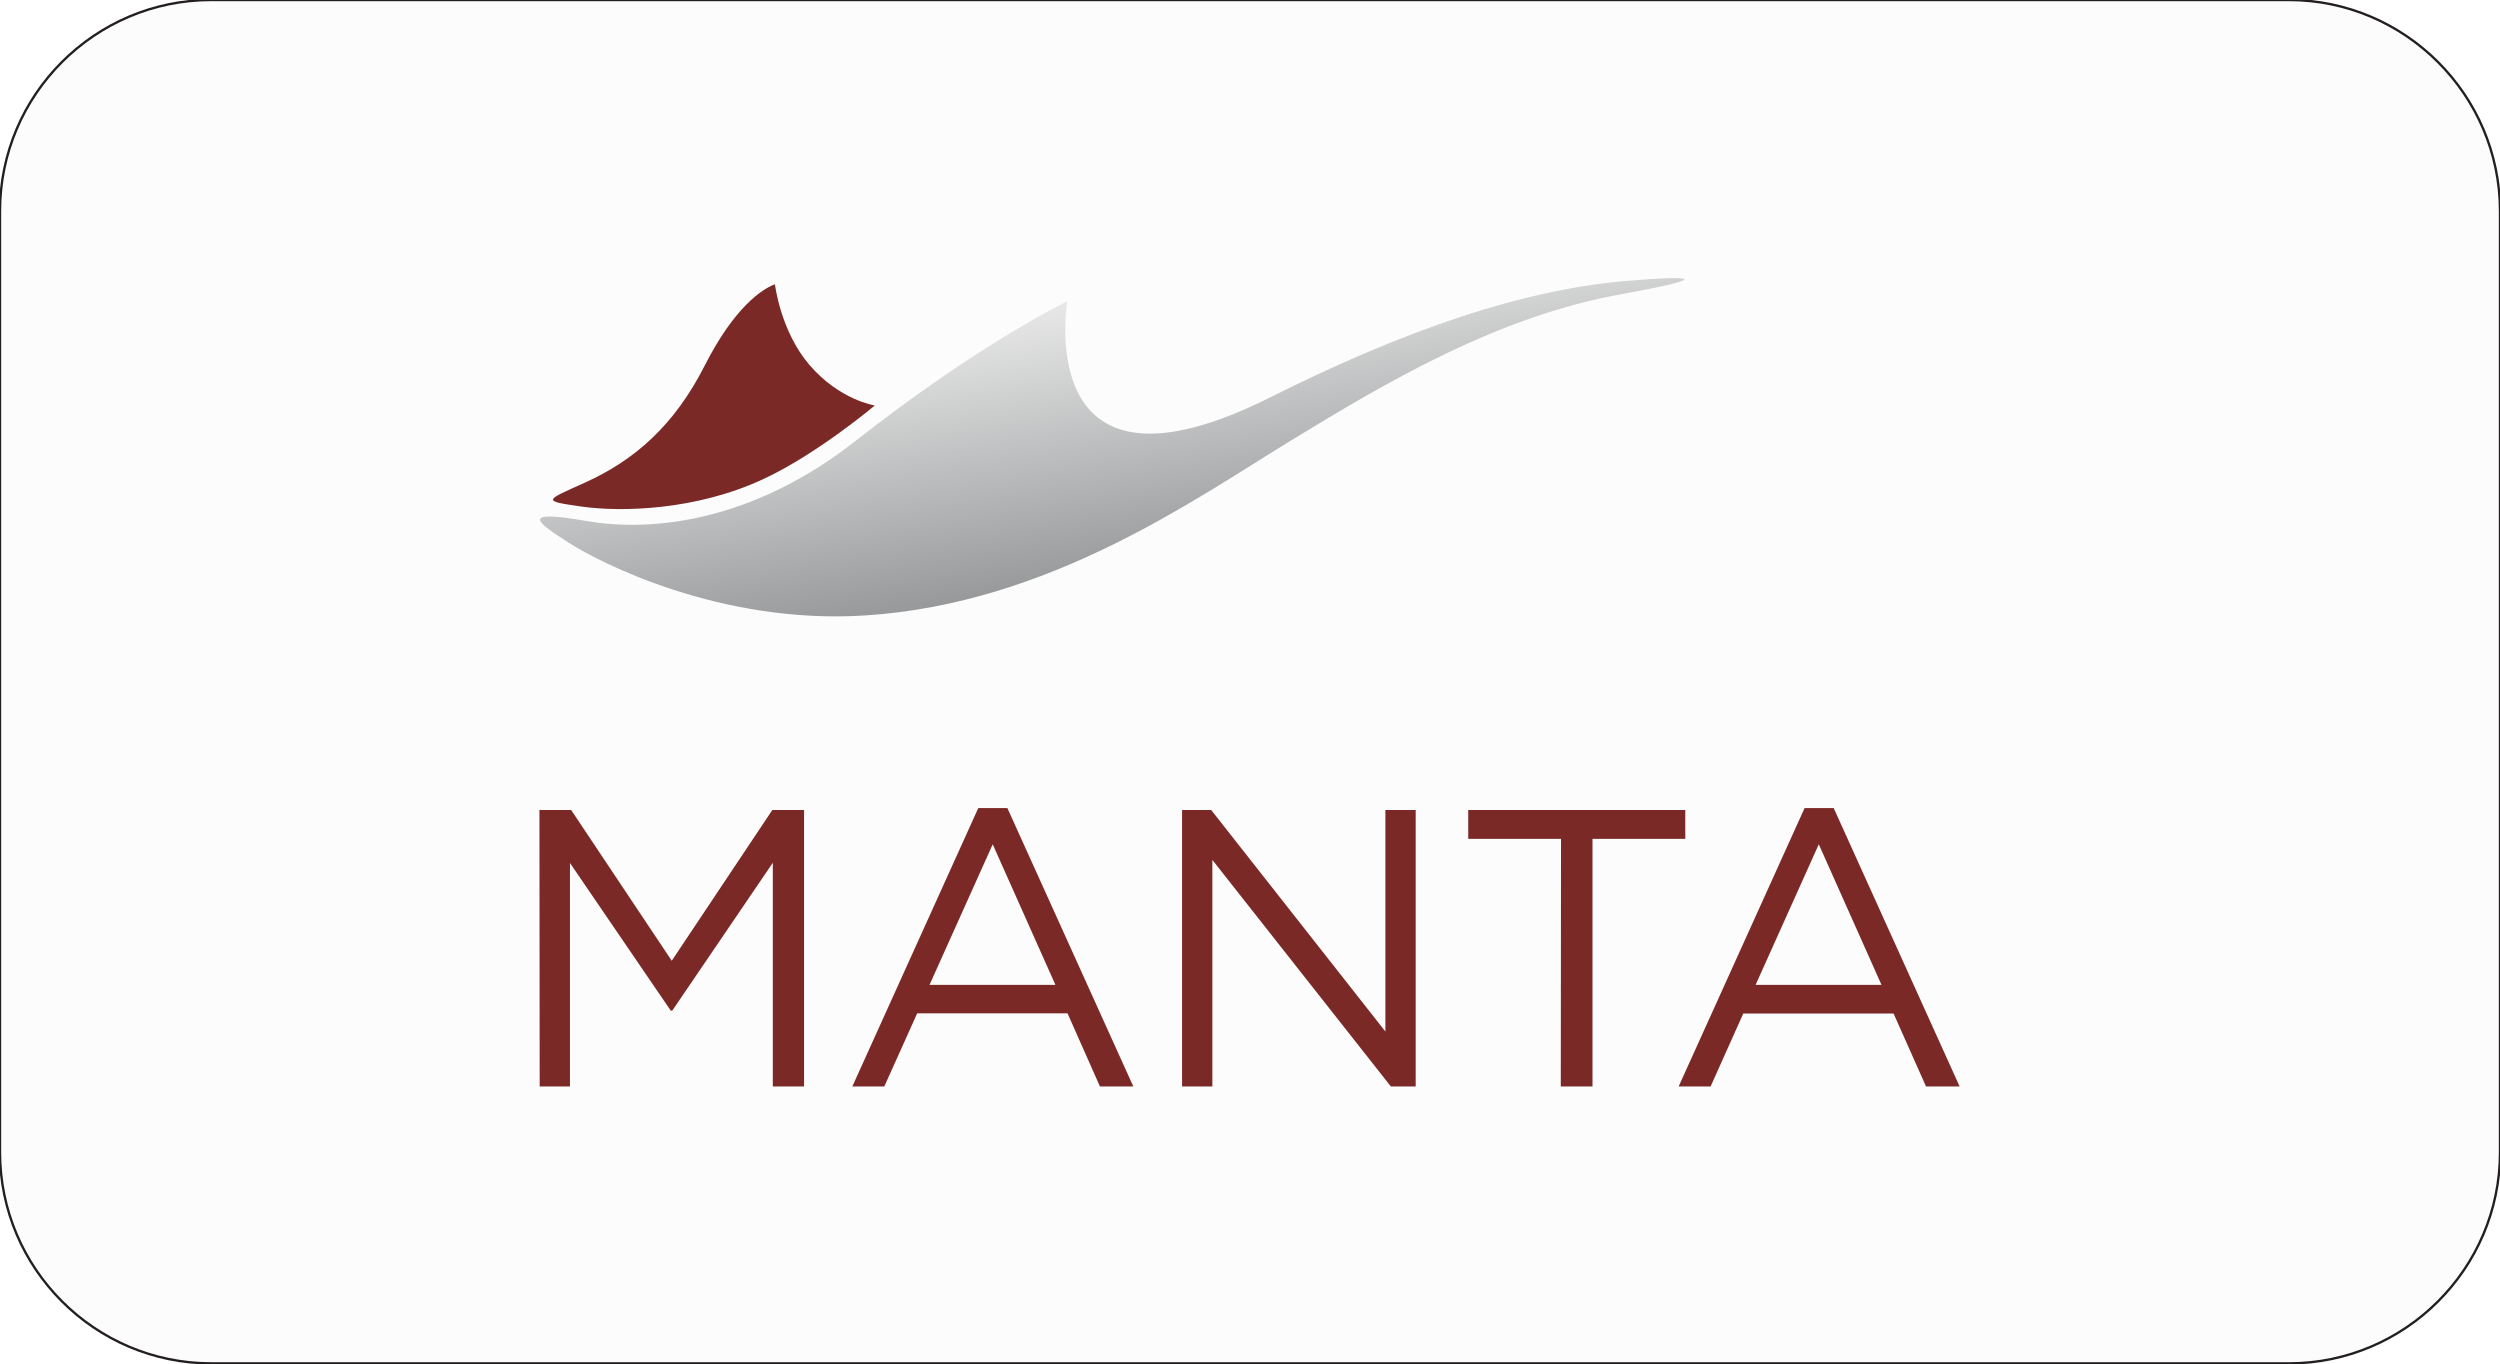
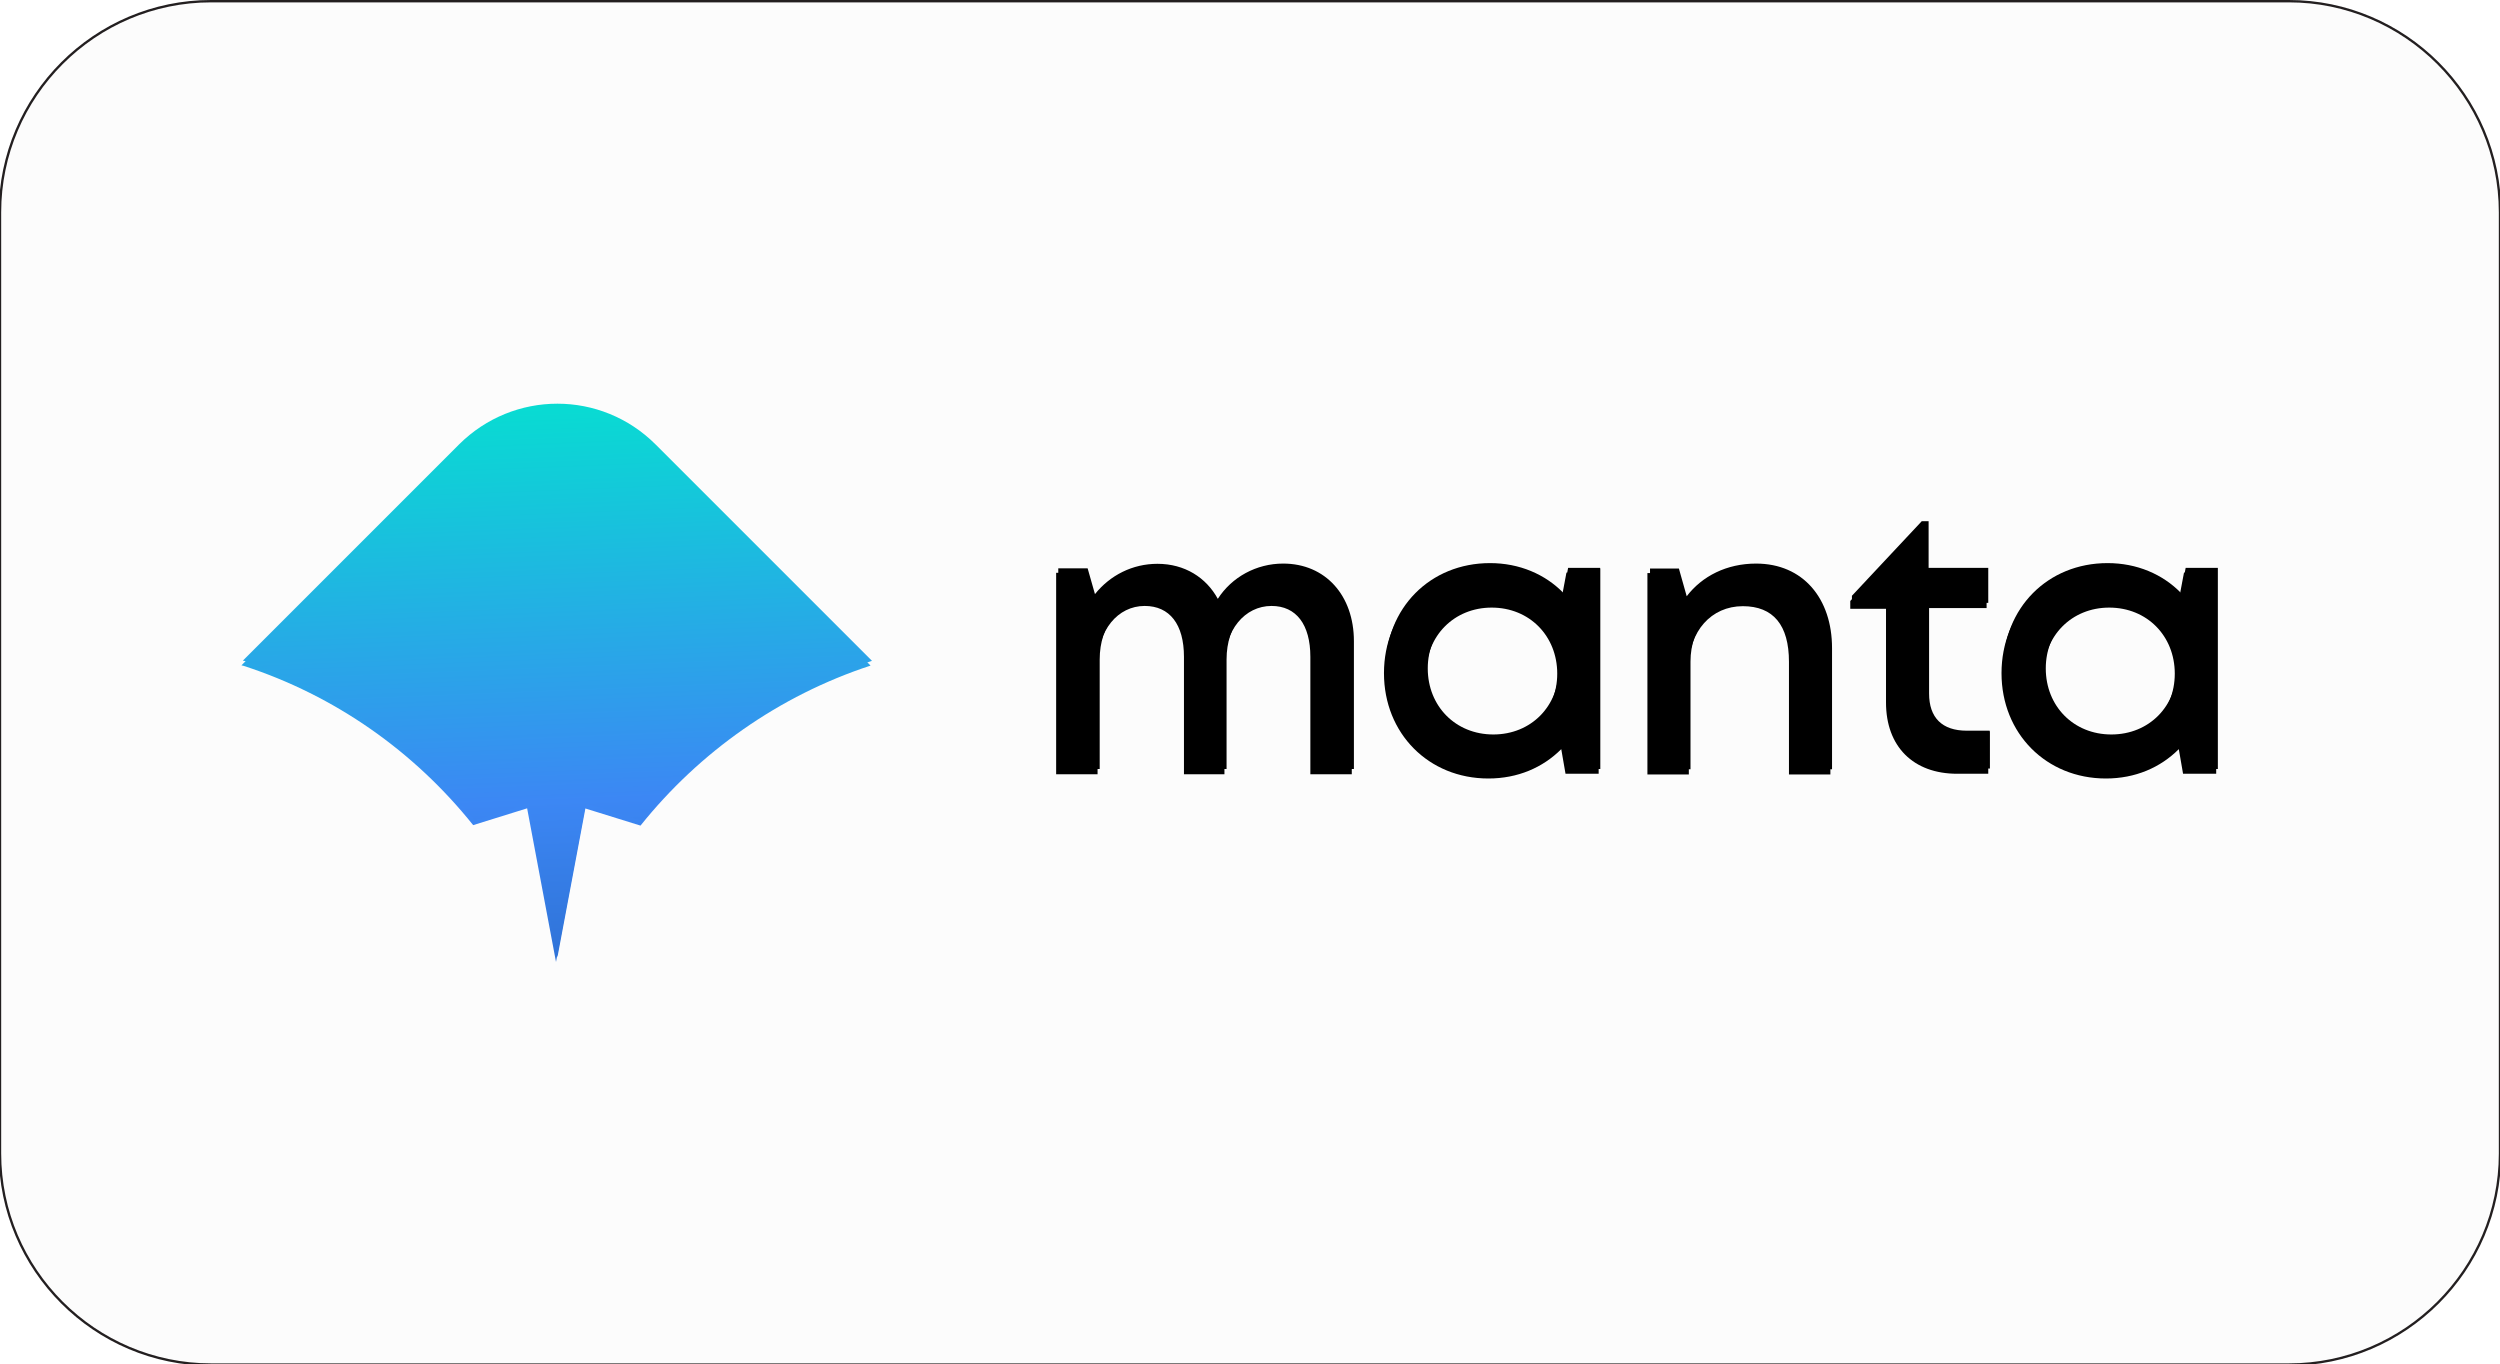
<svg xmlns="http://www.w3.org/2000/svg" version="1.1" id="Layer_2_00000124876029545678511740000003778376765079464383_" x="0px" y="0px" viewBox="0 0 1056.2 576" style="enable-background:new 0 0 1056.2 576;" xml:space="preserve">
  <style type="text/css">
	.st0{fill:#FCFCFC;stroke:#231F20;stroke-miterlimit:10;}
	.st1{fill:url(#SVGID_1_);}
- 	.st2{fill:#7B2927;}
+ 	.st2{fill:url(#SVGID_00000072280710639027121090000005040668713180795537_);}
</style>
-   <path class="st0" d="M967,576H89.2C40.1,576,0,535.9,0,486.8V89.2C0,40.1,40.1,0,89.2,0H967c49,0,89.2,40.1,89.2,89.2v397.7  C1056.2,535.9,1016.1,576,967,576z" />
-   <g id="Layer_2-2">
-     <g id="Layer_1-2">
+   <path class="st0" d="M967,576.5H89.2C40.1,576.5,0,536.4,0,487.3V89.7C0,40.6,40.1,0.5,89.2,0.5H967c49,0,89.2,40.1,89.2,89.2v397.7  C1056.2,536.4,1016.1,576.5,967,576.5z" />
+   <g>
+     <g>
+       <linearGradient id="SVGID_1_" gradientUnits="userSpaceOnUse" x1="108.725" y1="129.827" x2="98.006" y2="395.393" gradientTransform="matrix(1 0 0 -1 132.1 558)">
+         <stop offset="0" style="stop-color:#2B6CCE" />
+         <stop offset="0.33" style="stop-color:#3C87F4" />
+         <stop offset="1" style="stop-color:#05E1D0" />
+       </linearGradient>
+       <path class="st1" d="M276.3,189.8c-23-23-60-23-83.1,0L102,281.1l0.9,0.2c38.8,12.6,72.2,36.3,97,67.3l22.8-7.1l12.2,64.9    l12.2-64.9l23.5,7.3c24.8-31,58.5-54.9,97.2-67.6l0,0L276.3,189.8z" />
      <g>
-         <g>
-           <linearGradient id="SVGID_1_" gradientUnits="userSpaceOnUse" x1="456.435" y1="137.893" x2="495.785" y2="-90.857" gradientTransform="matrix(1 0 0 -1 0 229)">
-             <stop offset="0" style="stop-color:#FFFFFF" />
-             <stop offset="1" style="stop-color:#616365" />
-           </linearGradient>
-           <path class="st1" d="M450.9,127.3c0,0-36.5,17.4-89.5,59c-42.1,33.1-84.4,38.9-113.7,33.8c-29.3-5.1-20.3,0.9-7.4,9.2      S304.3,264,365.7,260c77.4-5,138.8-48.9,179.4-73.7s87.5-52.6,139.8-62c38.8-7,31.7-8.1,2-5.6c-52.5,4.4-107.7,27.9-149.7,48.9      C435.3,218.9,450.9,127.3,450.9,127.3L450.9,127.3L450.9,127.3z" />
-           <path class="st2" d="M327.4,120.1c0,0,2.3,19.8,14.6,34.1c12.8,14.9,27.6,17.1,27.6,17.1s-24.3,20.5-47.1,31.1      c-28.5,13.3-60.2,14-76.9,11.6c-16.7-2.4-15.6-2.4,1.3-10c21.4-9.6,38.1-24.5,50.8-49.5C310.4,129.5,322.2,122,327.4,120.1      L327.4,120.1z" />
-         </g>
-         <g>
-           <path class="st2" d="M227.9,342.2h13.4l42.5,63.7l42.5-63.7h13.4V459h-13.2v-94.5l-42.5,62.5h-0.6l-42.6-62.4v94.4h-12.8      L227.9,342.2L227.9,342.2L227.9,342.2z" />
-           <path class="st2" d="M413.3,341.4h12.3L478.8,459h-14.1L451,428.1h-63.5L373.6,459h-13.5L413.3,341.4L413.3,341.4L413.3,341.4z       M445.9,416.1l-26.5-59.4l-26.7,59.4H445.9L445.9,416.1z" />
-           <path class="st2" d="M499.4,342.2h12.3l73.6,93.6v-93.6h12.8V459h-10.5l-75.4-95.7V459h-12.8L499.4,342.2L499.4,342.2      L499.4,342.2z" />
-           <path class="st2" d="M659.5,354.4h-39.2v-12.2H712v12.2h-39.2V459h-13.4L659.5,354.4L659.5,354.4z" />
-           <path class="st2" d="M762.4,341.4h12.3L827.9,459h-14.2l-13.7-30.8h-63.5L722.7,459h-13.5L762.4,341.4L762.4,341.4L762.4,341.4z       M794.9,416.1l-26.5-59.4l-26.7,59.4H794.9L794.9,416.1z" />
-         </g>
+         <path d="M541.2,240.3c17.9,0,29.9,13.5,29.9,32.8v54h-17.5v-49.6c0-13.7-6-21.5-16.4-21.5c-11.3,0-19.9,10.2-19.9,24.8v46.3     h-17.1v-49.6c0-13.7-6-21.5-16.6-21.5c-11.3,0-19.9,10.2-19.9,24.8v46.3h-17.5v-85.1h12.4l3.1,10.9c6.4-8,15.9-12.8,26.4-12.8     c11.5,0,20.6,5.8,25.5,14.8C519.7,245.8,530.1,240.3,541.2,240.3L541.2,240.3z" />
+         <path d="M675.4,242.1v84.8h-14l-1.8-10.4c-7.8,7.8-18.4,12.4-30.8,12.4c-25.2,0-44.1-19-44.1-44.5c0-25.5,18.8-44.5,44.1-44.5     c12.4,0,23.3,4.7,31,12.6l2-10.6h13.5V242.1z M657.9,284.6c0-15.9-11.7-27.9-27.7-27.9c-15.9,0-27.7,12-27.7,27.9     c0,15.9,11.7,27.9,27.7,27.9C646.2,312.5,657.9,300.5,657.9,284.6z" />
+         <path d="M741.2,240.3c19.9,0,32.1,14.8,32.1,35.7v51.2h-17.5v-47.6c0-15.5-6.6-23.5-19.5-23.5c-13.3,0-22.8,10.6-22.8,25.7v45.4     H696v-85.1h12.2l3.3,11.7C718.2,245.4,728.8,240.3,741.2,240.3L741.2,240.3z" />
+         <path d="M840,311.2v15.7h-13.1c-18.6,0-30.1-11.5-30.1-30.1v-39.6h-15.1v-3.3l29.5-31.5h2.9v19.7h25.2v14.8h-25v38.3     c0,10.2,5.5,15.7,15.9,15.7h9.7V311.2z" />
+         <path d="M936.3,242.1v84.8h-14l-1.8-10.4c-7.8,7.8-18.4,12.4-30.8,12.4c-25.2,0-44.1-19-44.1-44.5c0-25.5,18.8-44.5,44.1-44.5     c12.4,0,23.3,4.7,31,12.6l2-10.6h13.5V242.1z M918.8,284.6c0-15.9-11.7-27.9-27.7-27.9c-15.9,0-27.7,12-27.7,27.9     c0,15.9,11.7,27.9,27.7,27.9C907.1,312.5,918.8,300.5,918.8,284.6z" />
+       </g>
+     </g>
+     <g>
+       <linearGradient id="SVGID_00000009584067201619236260000004472044669320015759_" gradientUnits="userSpaceOnUse" x1="109.384" y1="131.951" x2="98.665" y2="397.517" gradientTransform="matrix(1 0 0 -1 132.1 558)">
+         <stop offset="0" style="stop-color:#2B6CCE" />
+         <stop offset="0.33" style="stop-color:#3C87F4" />
+         <stop offset="1" style="stop-color:#05E1D0" />
+       </linearGradient>
+       <path style="fill:url(#SVGID_00000009584067201619236260000004472044669320015759_);" d="M277,187.8c-23-23-60-23-83.1,0    l-91.3,91.3l0.9,0.2c38.8,12.6,72.2,36.3,97,67.3l22.8-7.1l12.2,64.9l12.2-64.9l23.5,7.3c24.8-31,58.5-54.9,97.2-67.6l0,0    L277,187.8z" />
+       <g>
+         <path d="M542.1,238.1c17.9,0,29.9,13.5,29.9,32.8v54h-17.5v-49.6c0-13.7-6-21.5-16.4-21.5c-11.3,0-19.9,10.2-19.9,24.8v46.3     h-17.1v-49.6c0-13.7-6-21.5-16.6-21.5c-11.3,0-19.9,10.2-19.9,24.8v46.3h-17.5v-84.8h12.4l3.1,10.9c6.4-8,15.9-12.8,26.4-12.8     c11.5,0,20.6,5.8,25.5,14.8C520.4,243.8,530.8,238.1,542.1,238.1L542.1,238.1z" />
+         <path d="M676.1,240.1v84.8h-14l-1.8-10.4c-7.8,7.8-18.4,12.4-30.8,12.4c-25.2,0-44.1-19-44.1-44.5s18.8-44.5,44.1-44.5     c12.4,0,23.3,4.7,31,12.6l2-10.6h13.5V240.1z M658.6,282.4c0-15.9-11.7-27.9-27.7-27.9c-15.9,0-27.7,12-27.7,27.9     c0,15.9,11.7,27.9,27.7,27.9C646.9,310.3,658.6,298.3,658.6,282.4z" />
+         <path d="M741.9,238.1c19.9,0,32.1,14.8,32.1,35.7v51.2h-17.5v-47.6c0-15.5-6.6-23.5-19.5-23.5c-13.3,0-22.8,10.6-22.8,25.7v45.4     h-17.1v-84.8h12.2l3.3,11.7C719.1,243.4,729.5,238.1,741.9,238.1L741.9,238.1z" />
+         <path d="M840.7,309v15.7h-13.1c-18.6,0-30.1-11.5-30.1-30.1v-39.6h-15.1v-3.3l29.5-31.5h2.9v19.7H840v14.8h-25V293     c0,10.2,5.5,15.7,15.9,15.7h9.7V309z" />
+         <path d="M937,240.1v84.8h-14l-1.8-10.4c-7.8,7.8-18.4,12.4-30.8,12.4c-25.2,0-44.1-19-44.1-44.5s18.8-44.5,44.1-44.5     c12.4,0,23.3,4.7,31,12.6l2-10.6H937V240.1z M919.7,282.4c0-15.9-11.7-27.9-27.7-27.9c-15.9,0-27.7,12-27.7,27.9     c0,15.9,11.7,27.9,27.7,27.9C908,310.3,919.7,298.3,919.7,282.4z" />
      </g>
    </g>
  </g>
</svg>
